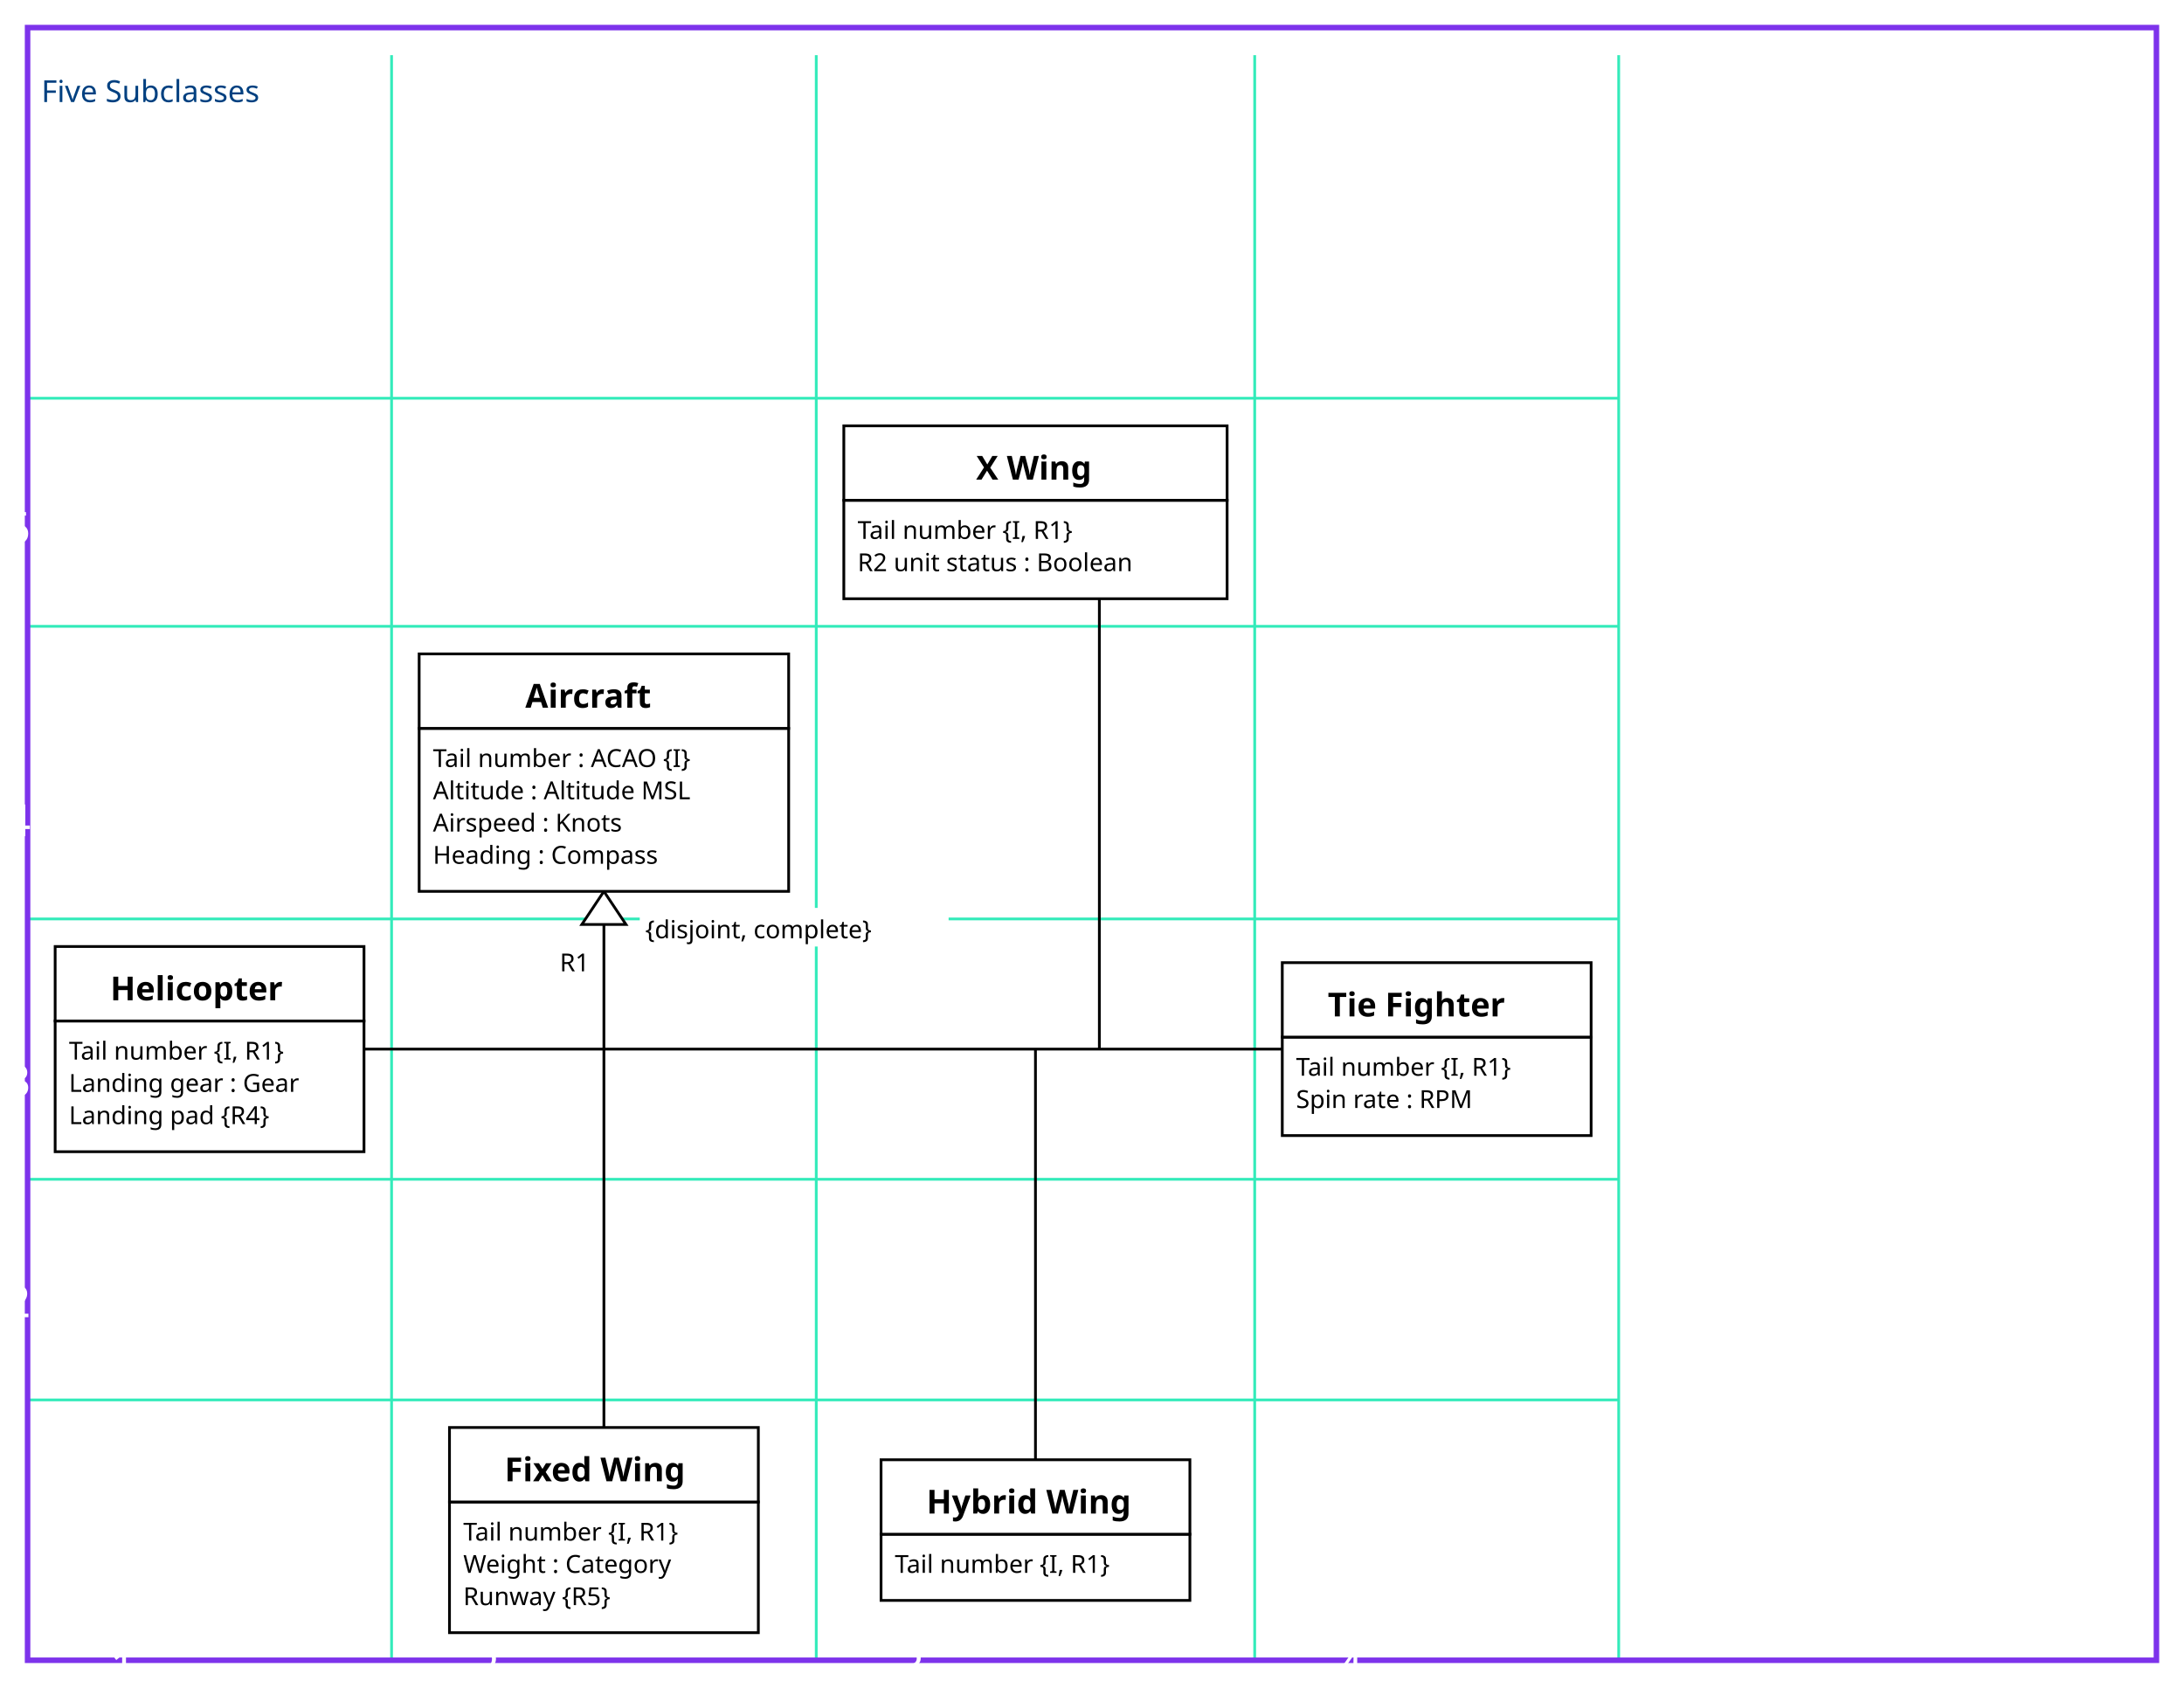
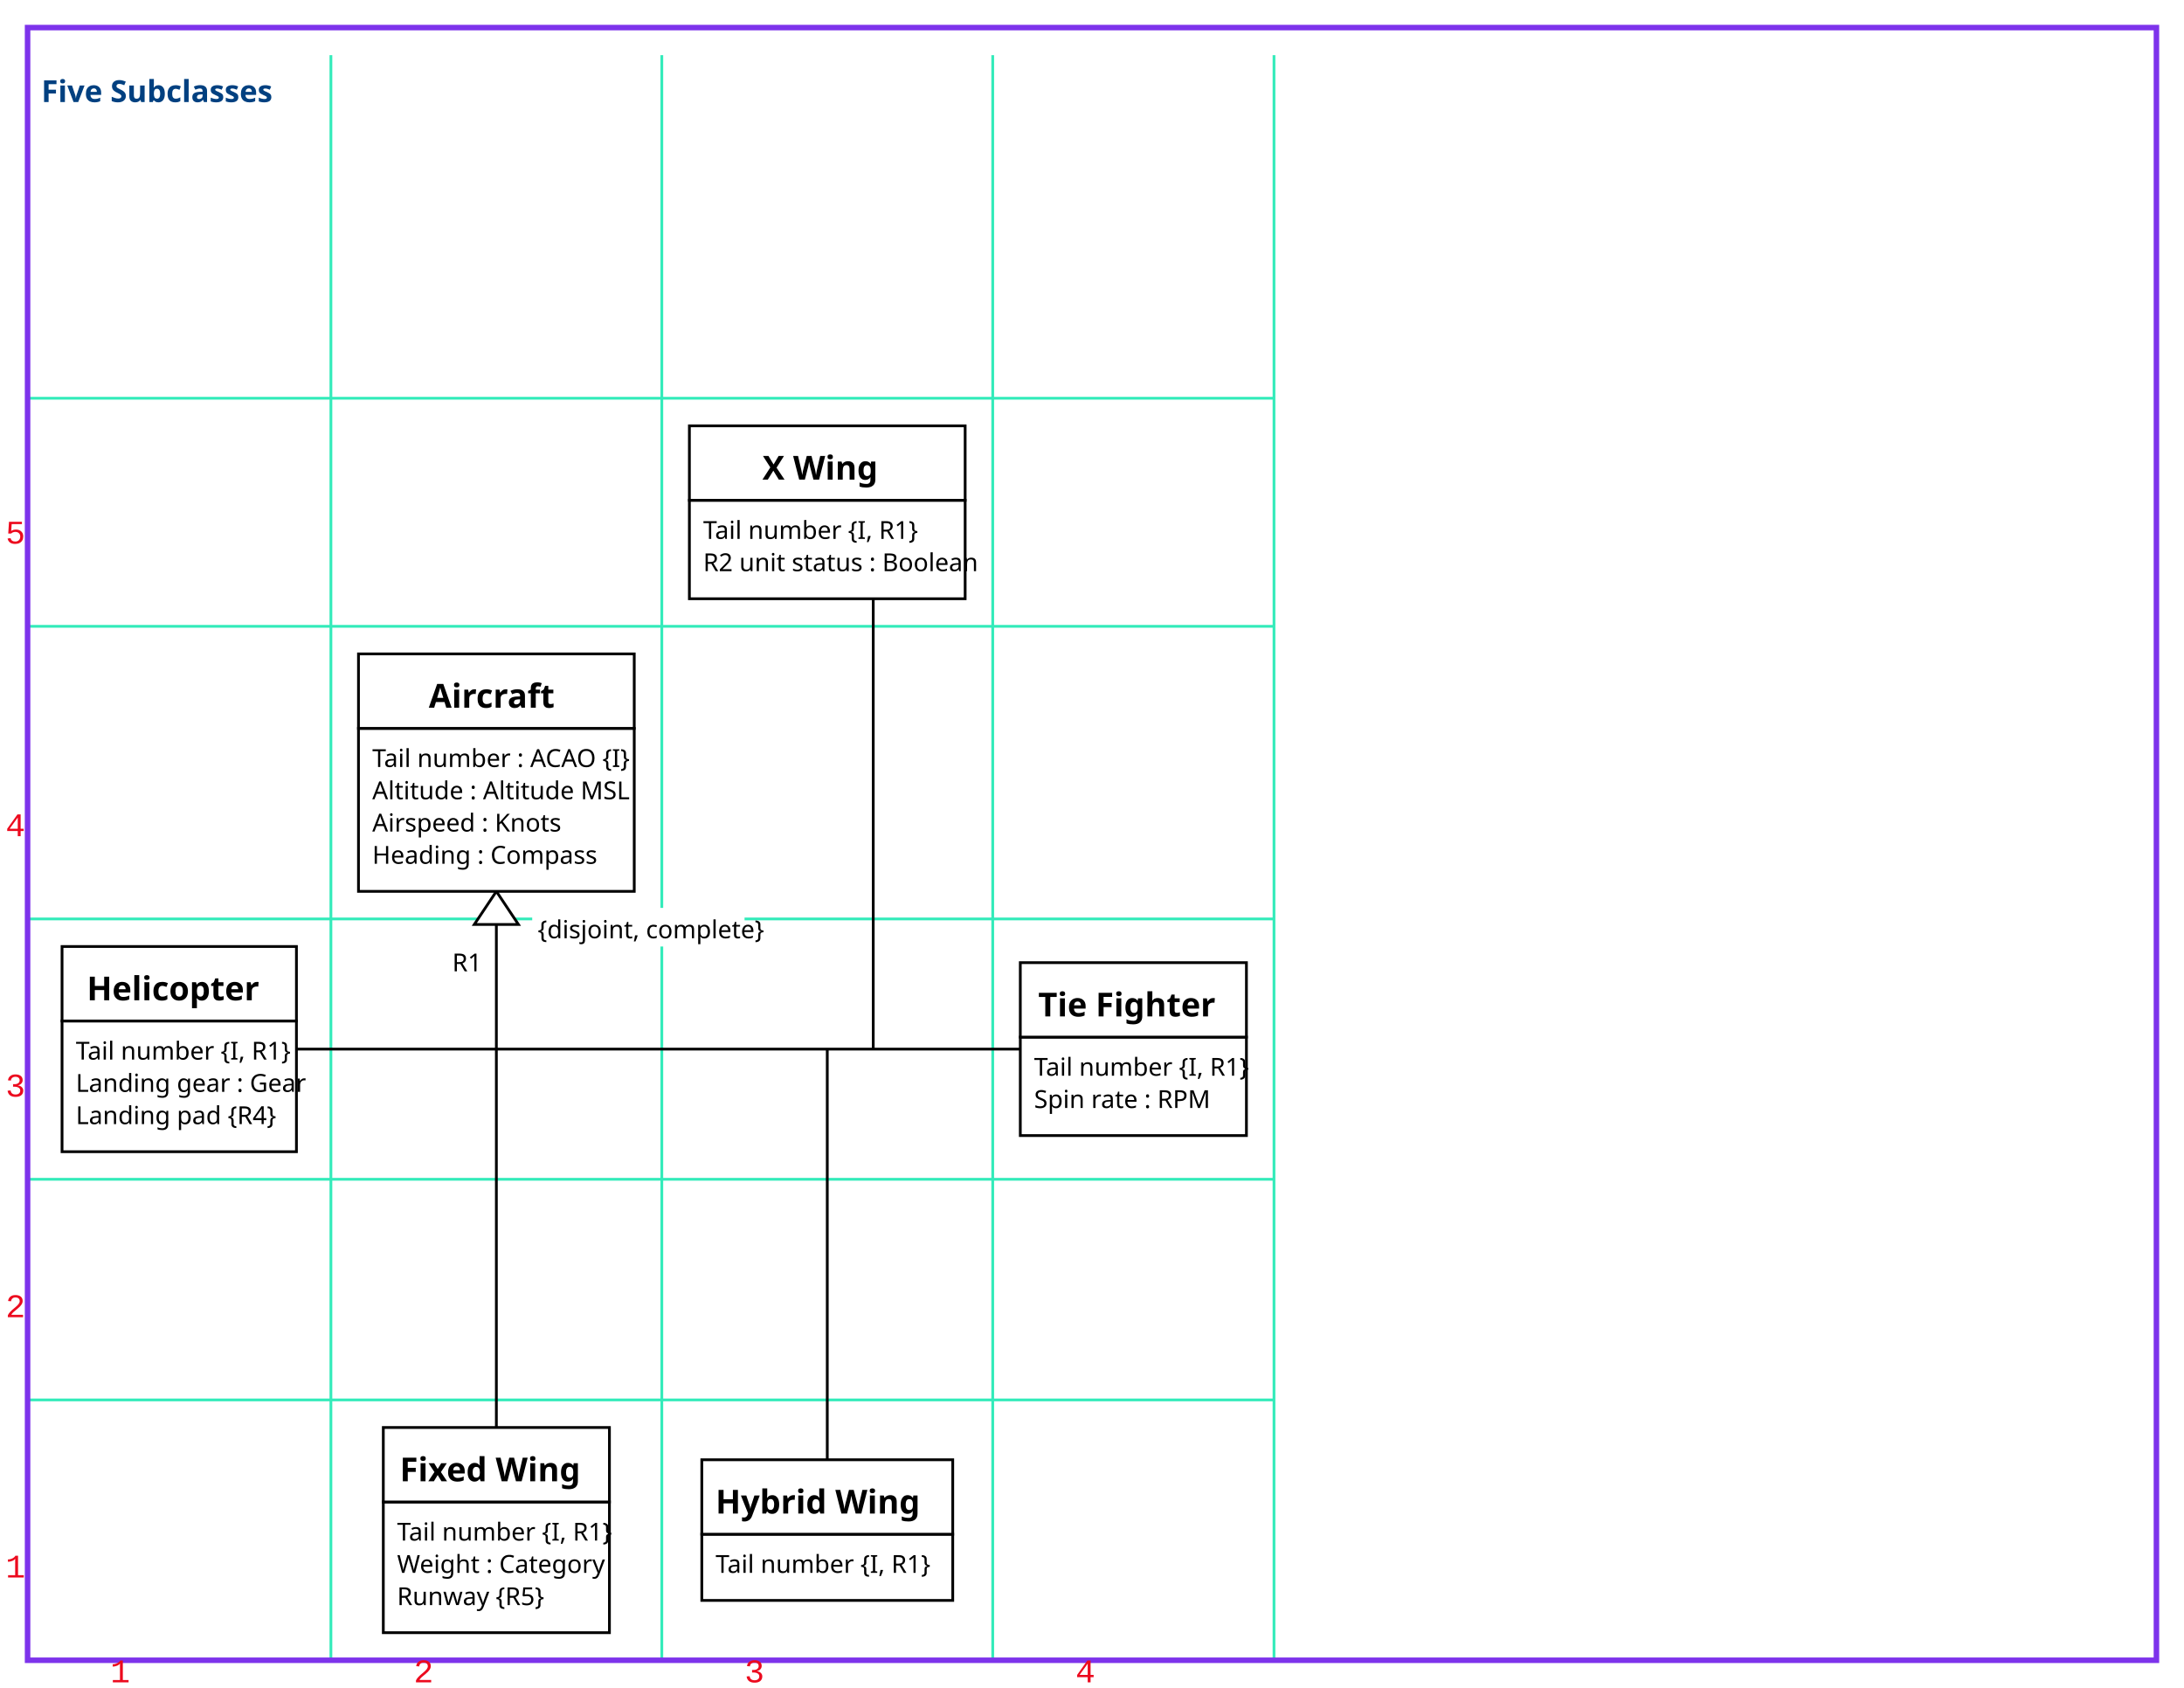
<svg xmlns="http://www.w3.org/2000/svg" width="792" height="612" viewBox="0 0 792 612">
  <rect width="792" height="612" fill="rgb(255,255,255)" />
-   <line stroke="rgb(51,235,186)" stroke-width="1" x1="10" y1="602" x2="587" y2="602" />
-   <line stroke="rgb(51,235,186)" stroke-width="1" x1="10" y1="507.6" x2="587" y2="507.6" />
-   <line stroke="rgb(51,235,186)" stroke-width="1" x1="10" y1="427.6" x2="587" y2="427.6" />
-   <line stroke="rgb(51,235,186)" stroke-width="1" x1="10" y1="333.2" x2="587" y2="333.2" />
-   <line stroke="rgb(51,235,186)" stroke-width="1" x1="10" y1="227.1" x2="587" y2="227.1" />
-   <line stroke="rgb(51,235,186)" stroke-width="1" x1="10" y1="144.4" x2="587" y2="144.4" />
+   <line stroke="rgb(51,235,186)" stroke-width="1" x1="10" y1="602" x2="462" y2="602" />
+   <line stroke="rgb(51,235,186)" stroke-width="1" x1="10" y1="507.6" x2="462" y2="507.6" />
+   <line stroke="rgb(51,235,186)" stroke-width="1" x1="10" y1="427.6" x2="462" y2="427.6" />
+   <line stroke="rgb(51,235,186)" stroke-width="1" x1="10" y1="333.2" x2="462" y2="333.2" />
+   <line stroke="rgb(51,235,186)" stroke-width="1" x1="10" y1="227.1" x2="462" y2="227.1" />
+   <line stroke="rgb(51,235,186)" stroke-width="1" x1="10" y1="144.4" x2="462" y2="144.4" />
  <line stroke="rgb(51,235,186)" stroke-width="1" x1="10" y1="602" x2="10" y2="20" />
-   <line stroke="rgb(51,235,186)" stroke-width="1" x1="142" y1="602" x2="142" y2="20" />
-   <line stroke="rgb(51,235,186)" stroke-width="1" x1="296" y1="602" x2="296" y2="20" />
-   <line stroke="rgb(51,235,186)" stroke-width="1" x1="455" y1="602" x2="455" y2="20" />
-   <line stroke="rgb(51,235,186)" stroke-width="1" x1="587" y1="602" x2="587" y2="20" />
+   <line stroke="rgb(51,235,186)" stroke-width="1" x1="120" y1="602" x2="120" y2="20" />
+   <line stroke="rgb(51,235,186)" stroke-width="1" x1="240" y1="602" x2="240" y2="20" />
+   <line stroke="rgb(51,235,186)" stroke-width="1" x1="360" y1="602" x2="360" y2="20" />
+   <line stroke="rgb(51,235,186)" stroke-width="1" x1="462" y1="602" x2="462" y2="20" />
  <rect stroke="rgb(125,51,235)" stroke-width="2" fill="none" x="10" y="10" width="772" height="592" />
-   <text x="2" y="572" font-family="Verdana" font-size="16" fill="rgb(255,255,255)">1</text>
-   <text x="2" y="477.6" font-family="Verdana" font-size="16" fill="rgb(255,255,255)">2</text>
-   <text x="2" y="397.6" font-family="Verdana" font-size="16" fill="rgb(255,255,255)">3</text>
-   <text x="2" y="303.2" font-family="Verdana" font-size="16" fill="rgb(255,255,255)">4</text>
-   <text x="2" y="197.1" font-family="Verdana" font-size="16" fill="rgb(255,255,255)">5</text>
-   <text x="40" y="610" font-family="Verdana" font-size="16" fill="rgb(255,255,255)">1</text>
-   <text x="172" y="610" font-family="Verdana" font-size="16" fill="rgb(255,255,255)">2</text>
-   <text x="326" y="610" font-family="Verdana" font-size="16" fill="rgb(255,255,255)">3</text>
-   <text x="485" y="610" font-family="Verdana" font-size="16" fill="rgb(255,255,255)">4</text>
-   <text x="15" y="37" font-family="Eurostile BoldExtendedTwo" font-size="11" fill="rgb(0,64,128)">Five Subclasses</text>
-   <line stroke="rgb(0,0,0)" stroke-width="1" x1="132" y1="380.4" x2="465" y2="380.4" />
-   <line stroke="rgb(0,0,0)" stroke-width="1" x1="132" y1="380.4" x2="132" y2="380.4" />
-   <line stroke="rgb(0,0,0)" stroke-width="1" x1="219.0" y1="323.2" x2="219.0" y2="380.4" />
-   <line stroke="rgb(0,0,0)" stroke-width="1" x1="375.5" y1="529.3" x2="375.5" y2="380.4" />
-   <line stroke="rgb(0,0,0)" stroke-width="1" x1="219.0" y1="517.6" x2="219.0" y2="380.4" />
-   <line stroke="rgb(0,0,0)" stroke-width="1" x1="398.667" y1="217.1" x2="398.667" y2="380.4" />
-   <g transform="rotate(180,219.0,323.2)">
-     <polygon stroke="rgb(0,0,0)" stroke-width="1" fill="rgb(255,255,255)" points="211.0,311.2 219.0,323.2 227.0,311.2" />
+   <text x="2" y="572" font-family="Courier New" font-size="12" fill="rgb(236,10,30)">1</text>
+   <text x="2" y="477.6" font-family="Courier New" font-size="12" fill="rgb(236,10,30)">2</text>
+   <text x="2" y="397.6" font-family="Courier New" font-size="12" fill="rgb(236,10,30)">3</text>
+   <text x="2" y="303.2" font-family="Courier New" font-size="12" fill="rgb(236,10,30)">4</text>
+   <text x="2" y="197.1" font-family="Courier New" font-size="12" fill="rgb(236,10,30)">5</text>
+   <text x="40" y="610" font-family="Courier New" font-size="12" fill="rgb(236,10,30)">1</text>
+   <text x="150" y="610" font-family="Courier New" font-size="12" fill="rgb(236,10,30)">2</text>
+   <text x="270" y="610" font-family="Courier New" font-size="12" fill="rgb(236,10,30)">3</text>
+   <text x="390" y="610" font-family="Courier New" font-size="12" fill="rgb(236,10,30)">4</text>
+   <text x="15" y="37" font-family="Verdana" font-size="11" fill="rgb(0,64,128)" font-weight="bold">Five Subclasses</text>
+   <line stroke="rgb(0,0,0)" stroke-width="1" x1="107.5" y1="380.4" x2="370" y2="380.4" />
+   <line stroke="rgb(0,0,0)" stroke-width="1" x1="300.0" y1="529.3" x2="300.0" y2="380.4" />
+   <line stroke="rgb(0,0,0)" stroke-width="1" x1="107.5" y1="380.4" x2="107.5" y2="380.4" />
+   <line stroke="rgb(0,0,0)" stroke-width="1" x1="180.0" y1="517.6" x2="180.0" y2="380.4" />
+   <line stroke="rgb(0,0,0)" stroke-width="1" x1="316.667" y1="217.1" x2="316.667" y2="380.4" />
+   <line stroke="rgb(0,0,0)" stroke-width="1" x1="180.0" y1="323.2" x2="180.0" y2="380.4" />
+   <g transform="rotate(180,180.0,323.2)">
+     <polygon stroke="rgb(0,0,0)" stroke-width="1" fill="rgb(255,255,255)" points="172.0,311.2 180.0,323.2 188.0,311.2" />
  </g>
-   <rect stroke="rgb(0,0,0)" stroke-width="1" fill="rgb(255,255,255)" x="152" y="264.1" width="134" height="59.1" />
-   <rect stroke="rgb(0,0,0)" stroke-width="1" fill="rgb(255,255,255)" x="152" y="237.1" width="134" height="27.0" />
-   <rect stroke="rgb(0,0,0)" stroke-width="1" fill="rgb(255,255,255)" x="20" y="370.2" width="112" height="47.4" />
-   <rect stroke="rgb(0,0,0)" stroke-width="1" fill="rgb(255,255,255)" x="20" y="343.2" width="112" height="27.0" />
-   <rect stroke="rgb(0,0,0)" stroke-width="1" fill="rgb(255,255,255)" x="163.0" y="544.6" width="112" height="47.4" />
-   <rect stroke="rgb(0,0,0)" stroke-width="1" fill="rgb(255,255,255)" x="163.0" y="517.6" width="112" height="27.0" />
-   <rect stroke="rgb(0,0,0)" stroke-width="1" fill="rgb(255,255,255)" x="319.5" y="556.3" width="112" height="24.0" />
-   <rect stroke="rgb(0,0,0)" stroke-width="1" fill="rgb(255,255,255)" x="319.5" y="529.3" width="112" height="27.0" />
-   <rect stroke="rgb(0,0,0)" stroke-width="1" fill="rgb(255,255,255)" x="306" y="181.4" width="139" height="35.7" />
-   <rect stroke="rgb(0,0,0)" stroke-width="1" fill="rgb(255,255,255)" x="306" y="154.4" width="139" height="27.0" />
-   <rect stroke="rgb(0,0,0)" stroke-width="1" fill="rgb(255,255,255)" x="465" y="376.05" width="112" height="35.7" />
-   <rect stroke="rgb(0,0,0)" stroke-width="1" fill="rgb(255,255,255)" x="465" y="349.05" width="112" height="27.0" />
-   <rect x="232.0" y="329.2" width="112" height="14" fill="rgb(255,255,255)" stroke="none" />
-   <rect x="201.0" y="341.2" width="15" height="14" fill="rgb(255,255,255)" stroke="none" />
-   <text x="157" y="313.2" font-family="Palatino Sans Informal LT Pro" font-size="9" fill="rgb(0,0,0)">Heading : Compass</text>
-   <text x="157" y="301.5" font-family="Palatino Sans Informal LT Pro" font-size="9" fill="rgb(0,0,0)">Airspeed : Knots</text>
-   <text x="157" y="289.8" font-family="Palatino Sans Informal LT Pro" font-size="9" fill="rgb(0,0,0)">Altitude : Altitude MSL</text>
-   <text x="157" y="278.1" font-family="Palatino Sans Informal LT Pro" font-size="9" fill="rgb(0,0,0)">Tail number : ACAO {I}</text>
-   <text x="190.5" y="256.6" font-family="Palatino Sans Informal LT Pro" font-size="12" fill="rgb(0,0,0)" font-weight="bold">Aircraft</text>
-   <text x="25" y="407.6" font-family="Palatino Sans Informal LT Pro" font-size="9" fill="rgb(0,0,0)">Landing pad {R4}</text>
-   <text x="25" y="395.9" font-family="Palatino Sans Informal LT Pro" font-size="9" fill="rgb(0,0,0)">Landing gear : Gear</text>
-   <text x="25" y="384.2" font-family="Palatino Sans Informal LT Pro" font-size="9" fill="rgb(0,0,0)">Tail number {I, R1}</text>
-   <text x="40.0" y="362.7" font-family="Palatino Sans Informal LT Pro" font-size="12" fill="rgb(0,0,0)" font-weight="bold">Helicopter</text>
-   <text x="168.0" y="582.0" font-family="Palatino Sans Informal LT Pro" font-size="9" fill="rgb(0,0,0)">Runway {R5}</text>
-   <text x="168.0" y="570.3" font-family="Palatino Sans Informal LT Pro" font-size="9" fill="rgb(0,0,0)">Weight : Category</text>
-   <text x="168.0" y="558.6" font-family="Palatino Sans Informal LT Pro" font-size="9" fill="rgb(0,0,0)">Tail number {I, R1}</text>
-   <text x="183.0" y="537.1" font-family="Palatino Sans Informal LT Pro" font-size="12" fill="rgb(0,0,0)" font-weight="bold">Fixed Wing</text>
-   <text x="324.5" y="570.3" font-family="Palatino Sans Informal LT Pro" font-size="9" fill="rgb(0,0,0)">Tail number {I, R1}</text>
-   <text x="336.0" y="548.8" font-family="Palatino Sans Informal LT Pro" font-size="12" fill="rgb(0,0,0)" font-weight="bold">Hybrid Wing</text>
-   <text x="311" y="207.1" font-family="Palatino Sans Informal LT Pro" font-size="9" fill="rgb(0,0,0)">R2 unit status : Boolean</text>
-   <text x="311" y="195.4" font-family="Palatino Sans Informal LT Pro" font-size="9" fill="rgb(0,0,0)">Tail number {I, R1}</text>
-   <text x="354.0" y="173.9" font-family="Palatino Sans Informal LT Pro" font-size="12" fill="rgb(0,0,0)" font-weight="bold">X Wing</text>
-   <text x="470" y="401.75" font-family="Palatino Sans Informal LT Pro" font-size="9" fill="rgb(0,0,0)">Spin rate : RPM</text>
-   <text x="470" y="390.05" font-family="Palatino Sans Informal LT Pro" font-size="9" fill="rgb(0,0,0)">Tail number {I, R1}</text>
-   <text x="481.5" y="368.55" font-family="Palatino Sans Informal LT Pro" font-size="12" fill="rgb(0,0,0)" font-weight="bold">Tie Fighter</text>
-   <text x="234.0" y="340.2" font-family="Palatino Sans Informal LT Pro" font-size="9" fill="rgb(0,0,0)">{disjoint, complete}</text>
-   <text x="203.0" y="352.2" font-family="Palatino Sans Informal LT Pro" font-size="9" fill="rgb(0,0,0)">R1</text>
+   <rect stroke="rgb(0,0,0)" stroke-width="1" fill="rgb(255,255,255)" x="130" y="264.1" width="100" height="59.1" />
+   <rect stroke="rgb(0,0,0)" stroke-width="1" fill="rgb(255,255,255)" x="130" y="237.1" width="100" height="27.0" />
+   <rect stroke="rgb(0,0,0)" stroke-width="1" fill="rgb(255,255,255)" x="22.5" y="370.2" width="85" height="47.4" />
+   <rect stroke="rgb(0,0,0)" stroke-width="1" fill="rgb(255,255,255)" x="22.5" y="343.2" width="85" height="27.0" />
+   <rect stroke="rgb(0,0,0)" stroke-width="1" fill="rgb(255,255,255)" x="139.0" y="544.6" width="82" height="47.4" />
+   <rect stroke="rgb(0,0,0)" stroke-width="1" fill="rgb(255,255,255)" x="139.0" y="517.6" width="82" height="27.0" />
+   <rect stroke="rgb(0,0,0)" stroke-width="1" fill="rgb(255,255,255)" x="254.5" y="556.3" width="91" height="24.0" />
+   <rect stroke="rgb(0,0,0)" stroke-width="1" fill="rgb(255,255,255)" x="254.5" y="529.3" width="91" height="27.0" />
+   <rect stroke="rgb(0,0,0)" stroke-width="1" fill="rgb(255,255,255)" x="250" y="181.4" width="100" height="35.7" />
+   <rect stroke="rgb(0,0,0)" stroke-width="1" fill="rgb(255,255,255)" x="250" y="154.4" width="100" height="27.0" />
+   <rect stroke="rgb(0,0,0)" stroke-width="1" fill="rgb(255,255,255)" x="370" y="376.05" width="82" height="35.7" />
+   <rect stroke="rgb(0,0,0)" stroke-width="1" fill="rgb(255,255,255)" x="370" y="349.05" width="82" height="27.0" />
+   <rect x="193.0" y="329.2" width="77" height="14" fill="rgb(255,255,255)" stroke="none" />
+   <rect x="162.0" y="341.2" width="15" height="14" fill="rgb(255,255,255)" stroke="none" />
+   <text x="135" y="313.2" font-family="Gill Sans" font-size="9" fill="rgb(0,0,0)">Heading : Compass</text>
+   <text x="135" y="301.5" font-family="Gill Sans" font-size="9" fill="rgb(0,0,0)">Airspeed : Knots</text>
+   <text x="135" y="289.8" font-family="Gill Sans" font-size="9" fill="rgb(0,0,0)">Altitude : Altitude MSL</text>
+   <text x="135" y="278.1" font-family="Gill Sans" font-size="9" fill="rgb(0,0,0)">Tail number : ACAO {I}</text>
+   <text x="155.5" y="256.6" font-family="Gill Sans" font-size="12" fill="rgb(0,0,0)" font-weight="bold">Aircraft</text>
+   <text x="27.5" y="407.6" font-family="Gill Sans" font-size="9" fill="rgb(0,0,0)">Landing pad {R4}</text>
+   <text x="27.5" y="395.9" font-family="Gill Sans" font-size="9" fill="rgb(0,0,0)">Landing gear : Gear</text>
+   <text x="27.5" y="384.2" font-family="Gill Sans" font-size="9" fill="rgb(0,0,0)">Tail number {I, R1}</text>
+   <text x="31.5" y="362.7" font-family="Gill Sans" font-size="12" fill="rgb(0,0,0)" font-weight="bold">Helicopter</text>
+   <text x="144.0" y="582.0" font-family="Gill Sans" font-size="9" fill="rgb(0,0,0)">Runway {R5}</text>
+   <text x="144.0" y="570.3" font-family="Gill Sans" font-size="9" fill="rgb(0,0,0)">Weight : Category</text>
+   <text x="144.0" y="558.6" font-family="Gill Sans" font-size="9" fill="rgb(0,0,0)">Tail number {I, R1}</text>
+   <text x="145.0" y="537.1" font-family="Gill Sans" font-size="12" fill="rgb(0,0,0)" font-weight="bold">Fixed Wing</text>
+   <text x="259.5" y="570.3" font-family="Gill Sans" font-size="9" fill="rgb(0,0,0)">Tail number {I, R1}</text>
+   <text x="259.5" y="548.8" font-family="Gill Sans" font-size="12" fill="rgb(0,0,0)" font-weight="bold">Hybrid Wing</text>
+   <text x="255" y="207.1" font-family="Gill Sans" font-size="9" fill="rgb(0,0,0)">R2 unit status : Boolean</text>
+   <text x="255" y="195.4" font-family="Gill Sans" font-size="9" fill="rgb(0,0,0)">Tail number {I, R1}</text>
+   <text x="276.5" y="173.9" font-family="Gill Sans" font-size="12" fill="rgb(0,0,0)" font-weight="bold">X Wing</text>
+   <text x="375" y="401.75" font-family="Gill Sans" font-size="9" fill="rgb(0,0,0)">Spin rate : RPM</text>
+   <text x="375" y="390.05" font-family="Gill Sans" font-size="9" fill="rgb(0,0,0)">Tail number {I, R1}</text>
+   <text x="376.5" y="368.55" font-family="Gill Sans" font-size="12" fill="rgb(0,0,0)" font-weight="bold">Tie Fighter</text>
+   <text x="195.0" y="340.2" font-family="Gill Sans" font-size="9" fill="rgb(0,0,0)">{disjoint, complete}</text>
+   <text x="164.0" y="352.2" font-family="Gill Sans" font-size="9" fill="rgb(0,0,0)">R1</text>
</svg>
